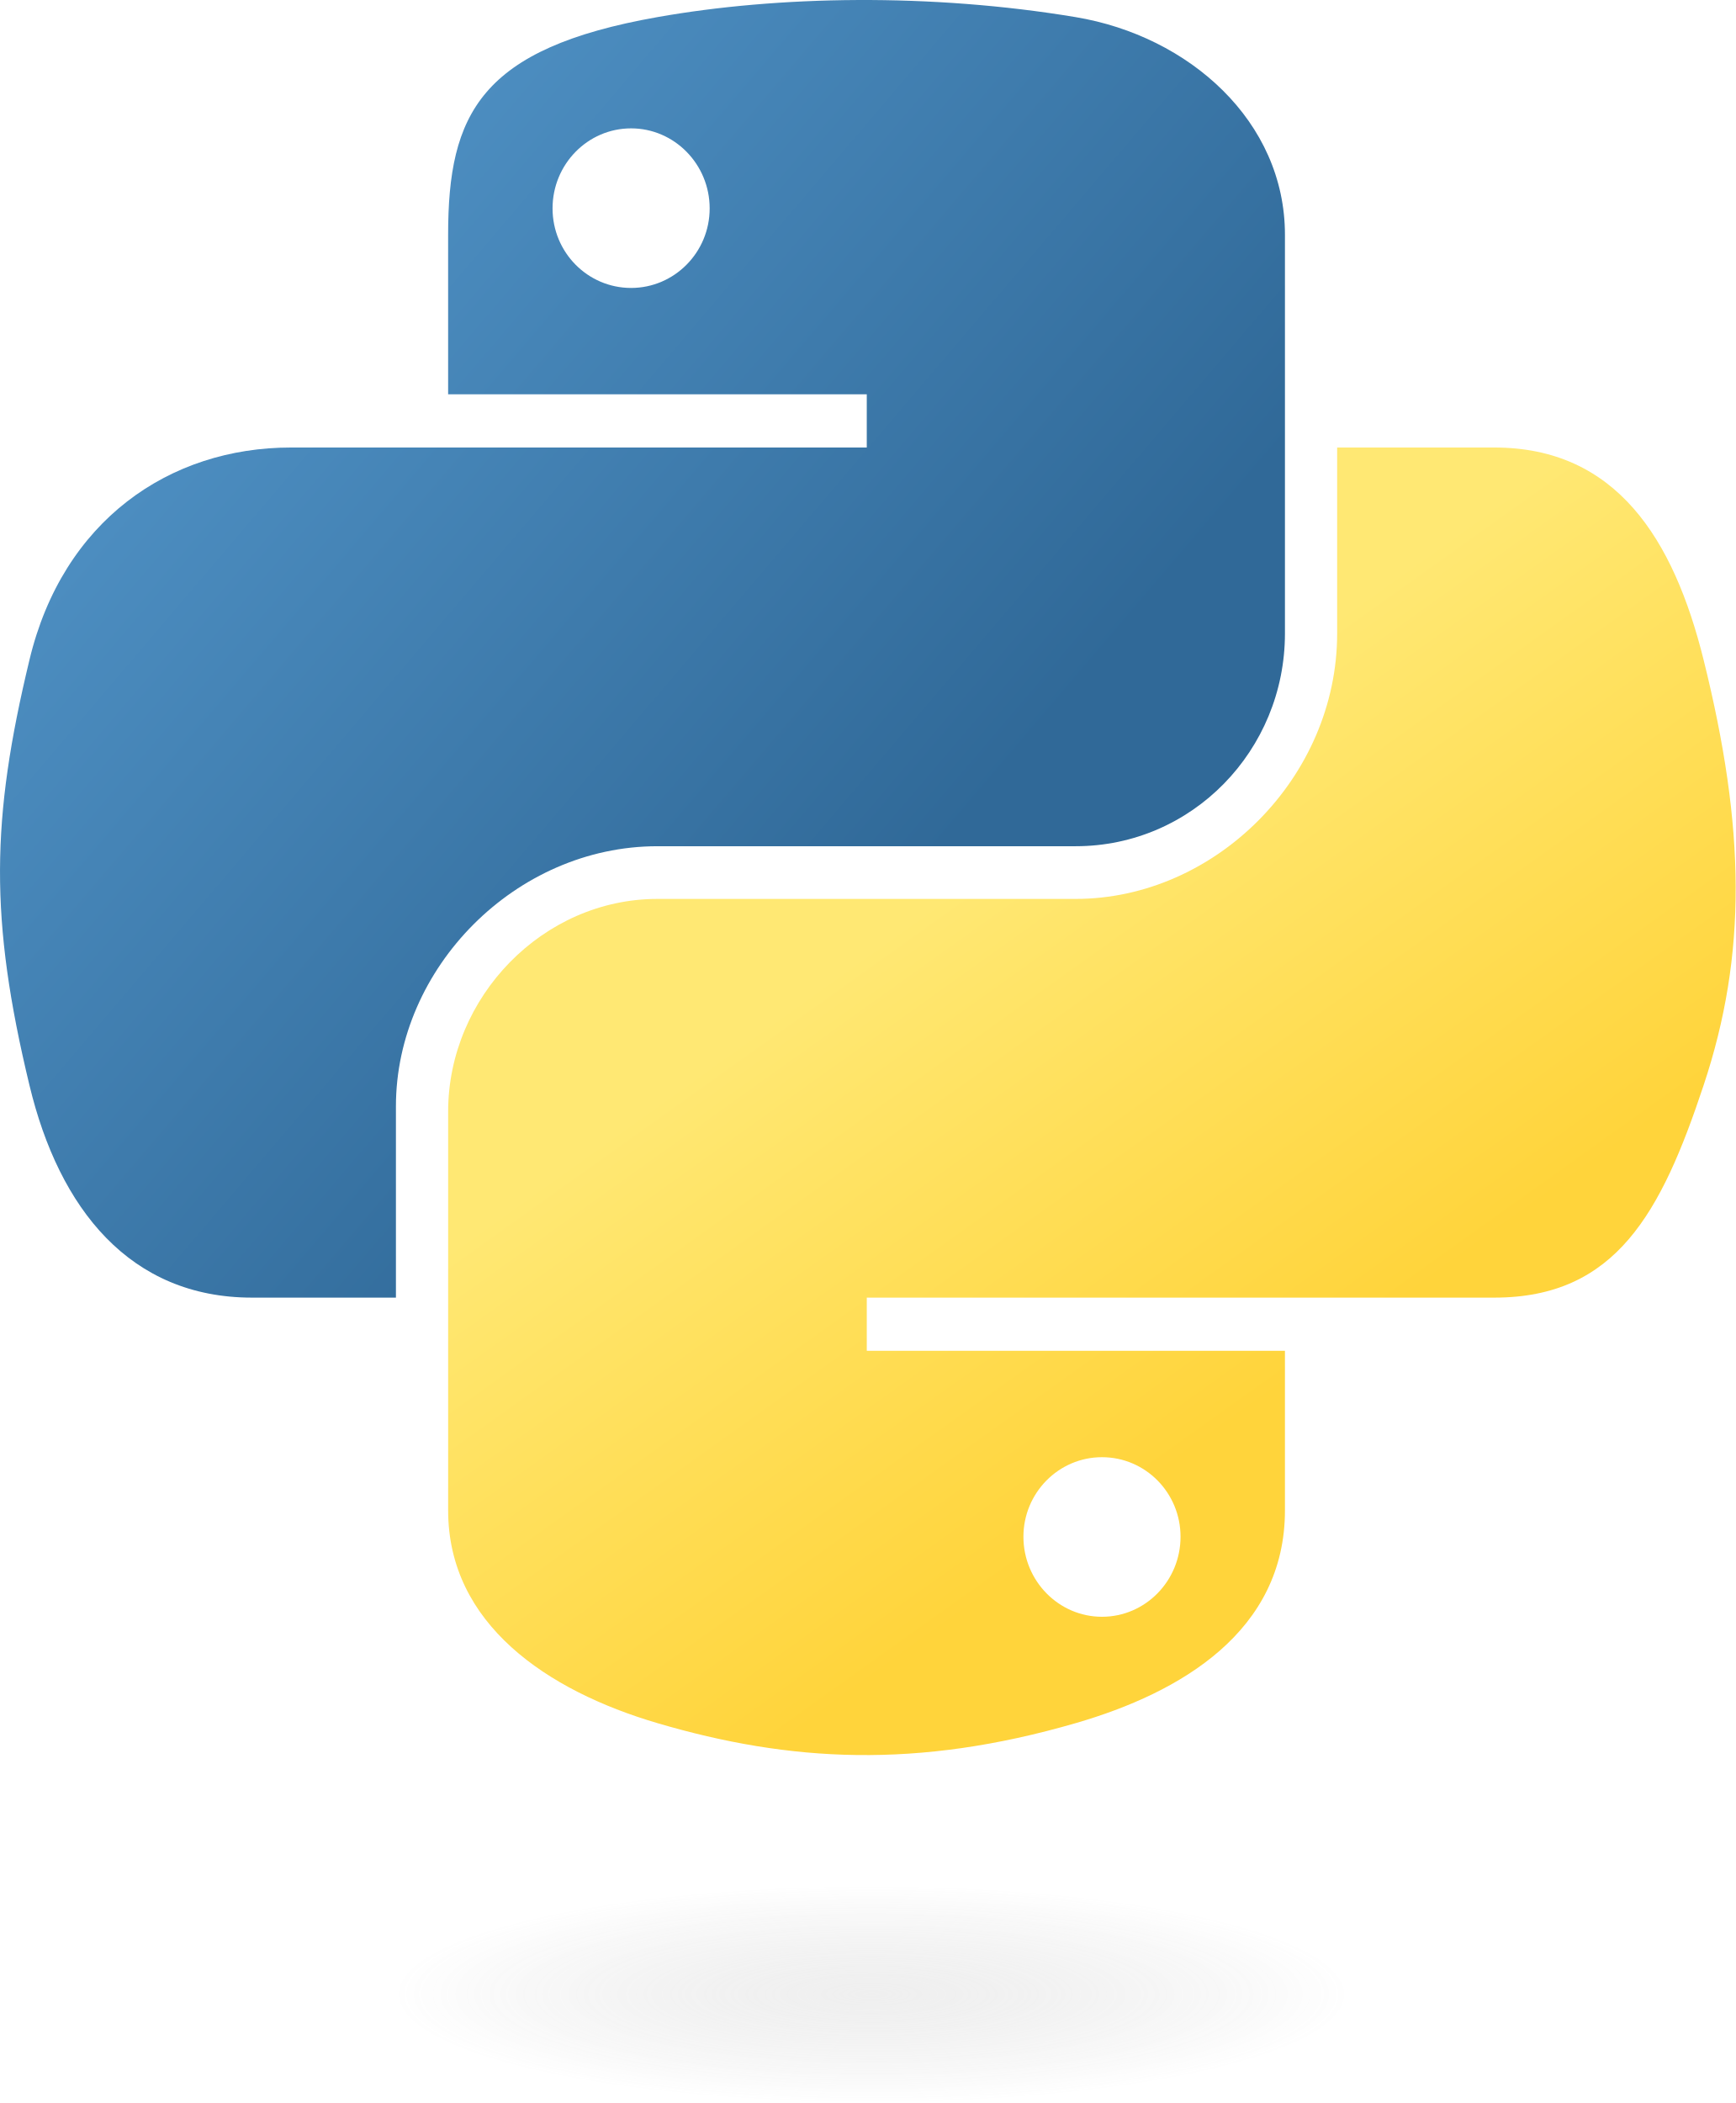
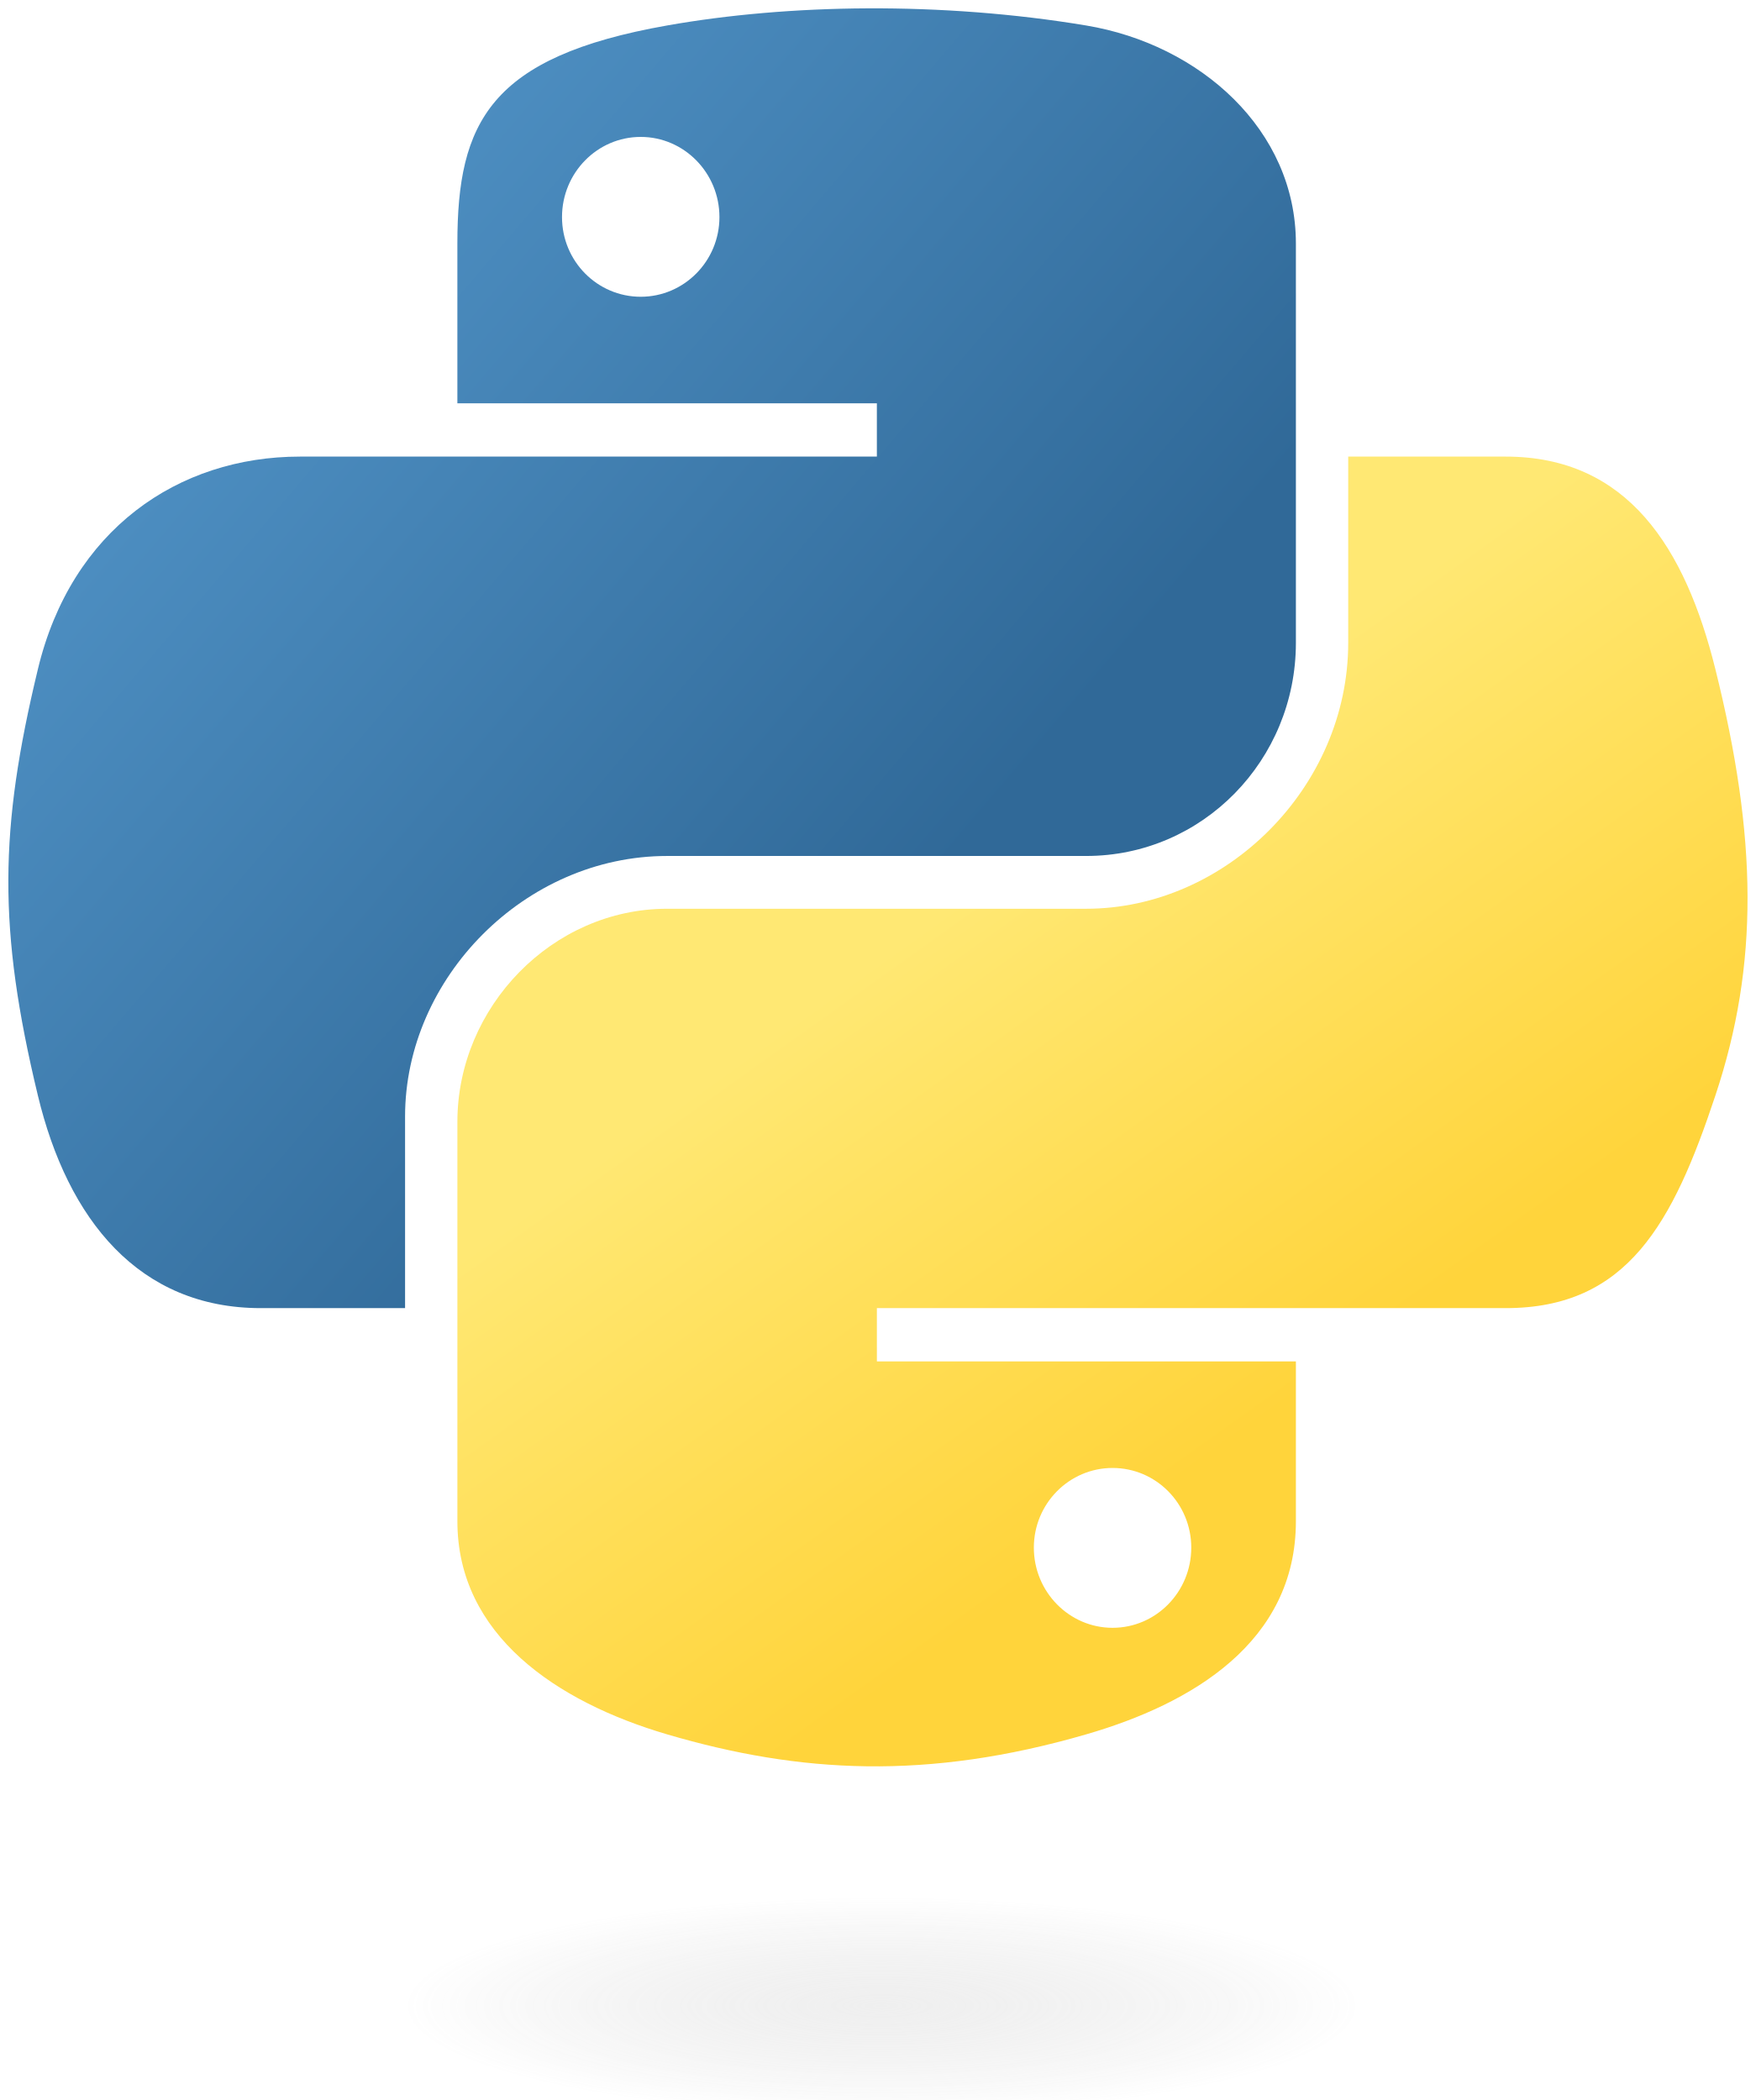
- <svg xmlns="http://www.w3.org/2000/svg" xmlns:xlink="http://www.w3.org/1999/xlink" viewBox="0 0 111.161 134.668" version="1.0" id="svg2" width="83.371pt" height="101.001pt">
+ <svg xmlns="http://www.w3.org/2000/svg" xmlns:xlink="http://www.w3.org/1999/xlink" viewBox="-0.533 -0.533 112.227 134.252" version="1.0" id="svg2">
  <defs id="defs4">
    <linearGradient id="linearGradient2795">
      <stop style="stop-color:#b8b8b8;stop-opacity:0.498;" offset="0" id="stop2797" />
      <stop style="stop-color:#7f7f7f;stop-opacity:0;" offset="1" id="stop2799" />
    </linearGradient>
    <linearGradient id="linearGradient2787">
      <stop style="stop-color:#7f7f7f;stop-opacity:0.5;" offset="0" id="stop2789" />
      <stop style="stop-color:#7f7f7f;stop-opacity:0;" offset="1" id="stop2791" />
    </linearGradient>
    <linearGradient id="linearGradient3676">
      <stop style="stop-color:#b2b2b2;stop-opacity:0.5;" offset="0" id="stop3678" />
      <stop style="stop-color:#b3b3b3;stop-opacity:0;" offset="1" id="stop3680" />
    </linearGradient>
    <linearGradient id="linearGradient3236">
      <stop style="stop-color:#f4f4f4;stop-opacity:1" offset="0" id="stop3244" />
      <stop style="stop-color:white;stop-opacity:1" offset="1" id="stop3240" />
    </linearGradient>
    <linearGradient id="linearGradient4671">
      <stop style="stop-color:#ffd43b;stop-opacity:1;" offset="0" id="stop4673" />
      <stop style="stop-color:#ffe873;stop-opacity:1" offset="1" id="stop4675" />
    </linearGradient>
    <linearGradient id="linearGradient4689">
      <stop style="stop-color:#5a9fd4;stop-opacity:1;" offset="0" id="stop4691" />
      <stop style="stop-color:#306998;stop-opacity:1;" offset="1" id="stop4693" />
    </linearGradient>
    <linearGradient x1="224.24" y1="144.757" x2="-65.309" y2="144.757" id="linearGradient2987" xlink:href="#linearGradient4671" gradientUnits="userSpaceOnUse" gradientTransform="translate(100.2702,99.61116)" />
    <linearGradient x1="172.942" y1="77.476" x2="26.67" y2="76.313" id="linearGradient2990" xlink:href="#linearGradient4689" gradientUnits="userSpaceOnUse" gradientTransform="translate(100.2702,99.61116)" />
    <linearGradient xlink:href="#linearGradient4689" id="linearGradient2587" gradientUnits="userSpaceOnUse" gradientTransform="translate(100.2702,99.61116)" x1="172.942" y1="77.476" x2="26.67" y2="76.313" />
    <linearGradient xlink:href="#linearGradient4671" id="linearGradient2589" gradientUnits="userSpaceOnUse" gradientTransform="translate(100.2702,99.61116)" x1="224.24" y1="144.757" x2="-65.309" y2="144.757" />
    <linearGradient xlink:href="#linearGradient4689" id="linearGradient2248" gradientUnits="userSpaceOnUse" gradientTransform="translate(100.2702,99.61116)" x1="172.942" y1="77.476" x2="26.67" y2="76.313" />
    <linearGradient xlink:href="#linearGradient4671" id="linearGradient2250" gradientUnits="userSpaceOnUse" gradientTransform="translate(100.2702,99.61116)" x1="224.24" y1="144.757" x2="-65.309" y2="144.757" />
    <linearGradient xlink:href="#linearGradient4671" id="linearGradient2255" gradientUnits="userSpaceOnUse" gradientTransform="matrix(0.562541,0,0,0.567972,-11.5974,-7.60954)" x1="224.24" y1="144.757" x2="-65.309" y2="144.757" />
    <linearGradient xlink:href="#linearGradient4689" id="linearGradient2258" gradientUnits="userSpaceOnUse" gradientTransform="matrix(0.562541,0,0,0.567972,-11.5974,-7.60954)" x1="172.942" y1="76.176" x2="26.67" y2="76.313" />
    <radialGradient xlink:href="#linearGradient2795" id="radialGradient2801" cx="61.519" cy="132.286" fx="61.519" fy="132.286" r="29.037" gradientTransform="matrix(1,0,0,0.177966,0,108.7434)" gradientUnits="userSpaceOnUse" />
    <linearGradient xlink:href="#linearGradient4671" id="linearGradient1475" gradientUnits="userSpaceOnUse" gradientTransform="matrix(0.562541,0,0,0.567972,-14.99112,-11.70237)" x1="150.961" y1="192.352" x2="112.031" y2="137.273" />
    <linearGradient xlink:href="#linearGradient4689" id="linearGradient1478" gradientUnits="userSpaceOnUse" gradientTransform="matrix(0.562541,0,0,0.567972,-14.99112,-11.70237)" x1="26.649" y1="20.604" x2="135.665" y2="114.398" />
    <radialGradient xlink:href="#linearGradient2795" id="radialGradient1480" gradientUnits="userSpaceOnUse" gradientTransform="matrix(1.7490565e-8,-0.239947,1.054668,3.7915457e-7,-83.7008,142.462)" cx="61.519" cy="132.286" fx="61.519" fy="132.286" r="29.037" />
  </defs>
  <path style="fill:url(#linearGradient1478);fill-opacity:1" d="M 54.919,9.1927421e-4 C 50.335,0.022 45.958,0.413 42.106,1.095 30.76,3.099 28.7,7.295 28.7,15.032 v 10.219 h 26.812 v 3.406 h -26.812 -10.062 c -7.792,0 -14.616,4.684 -16.75,13.594 -2.462,10.213 -2.571,16.586 0,27.25 1.906,7.938 6.458,13.594 14.25,13.594 h 9.219 v -12.25 c 0,-8.85 7.657,-16.656 16.75,-16.656 h 26.781 c 7.455,0 13.406,-6.138 13.406,-13.625 v -25.531 c 0,-7.266 -6.13,-12.725 -13.406,-13.937 C 64.282,0.328 59.502,-0.02 54.919,9.1927421e-4 Z m -14.5,8.219 c 2.77,0 5.031,2.299 5.031,5.125 -2e-6,2.816 -2.262,5.094 -5.031,5.094 -2.779,-1e-6 -5.031,-2.277 -5.031,-5.094 -10e-7,-2.826 2.252,-5.125 5.031,-5.125 z" id="path1948" />
  <path style="fill:url(#linearGradient1475);fill-opacity:1" d="m 85.638,28.657 v 11.906 c 0,9.231 -7.826,17 -16.75,17 h -26.781 c -7.336,0 -13.406,6.278 -13.406,13.625 v 25.531 c 0,7.266 6.319,11.54 13.406,13.625 8.487,2.496 16.626,2.947 26.781,0 6.75,-1.954 13.406,-5.888 13.406,-13.625 V 86.501 h -26.781 v -3.406 h 26.781 13.406 c 7.792,0 10.696,-5.435 13.406,-13.594 2.799,-8.399 2.68,-16.476 0,-27.25 -1.926,-7.757 -5.604,-13.594 -13.406,-13.594 z m -15.062,64.656 c 2.779,3e-6 5.031,2.277 5.031,5.094 -2e-6,2.826 -2.252,5.125 -5.031,5.125 -2.77,0 -5.031,-2.299 -5.031,-5.125 2e-6,-2.816 2.262,-5.094 5.031,-5.094 z" id="path1950" />
  <ellipse style="opacity:0.444;fill:url(#radialGradient1480);fill-opacity:1;fill-rule:nonzero;stroke:none;stroke-width:15.417;stroke-miterlimit:4;stroke-dasharray:none;stroke-opacity:1" id="path1894" cx="55.817" cy="127.701" rx="35.931" ry="6.967" />
</svg>
